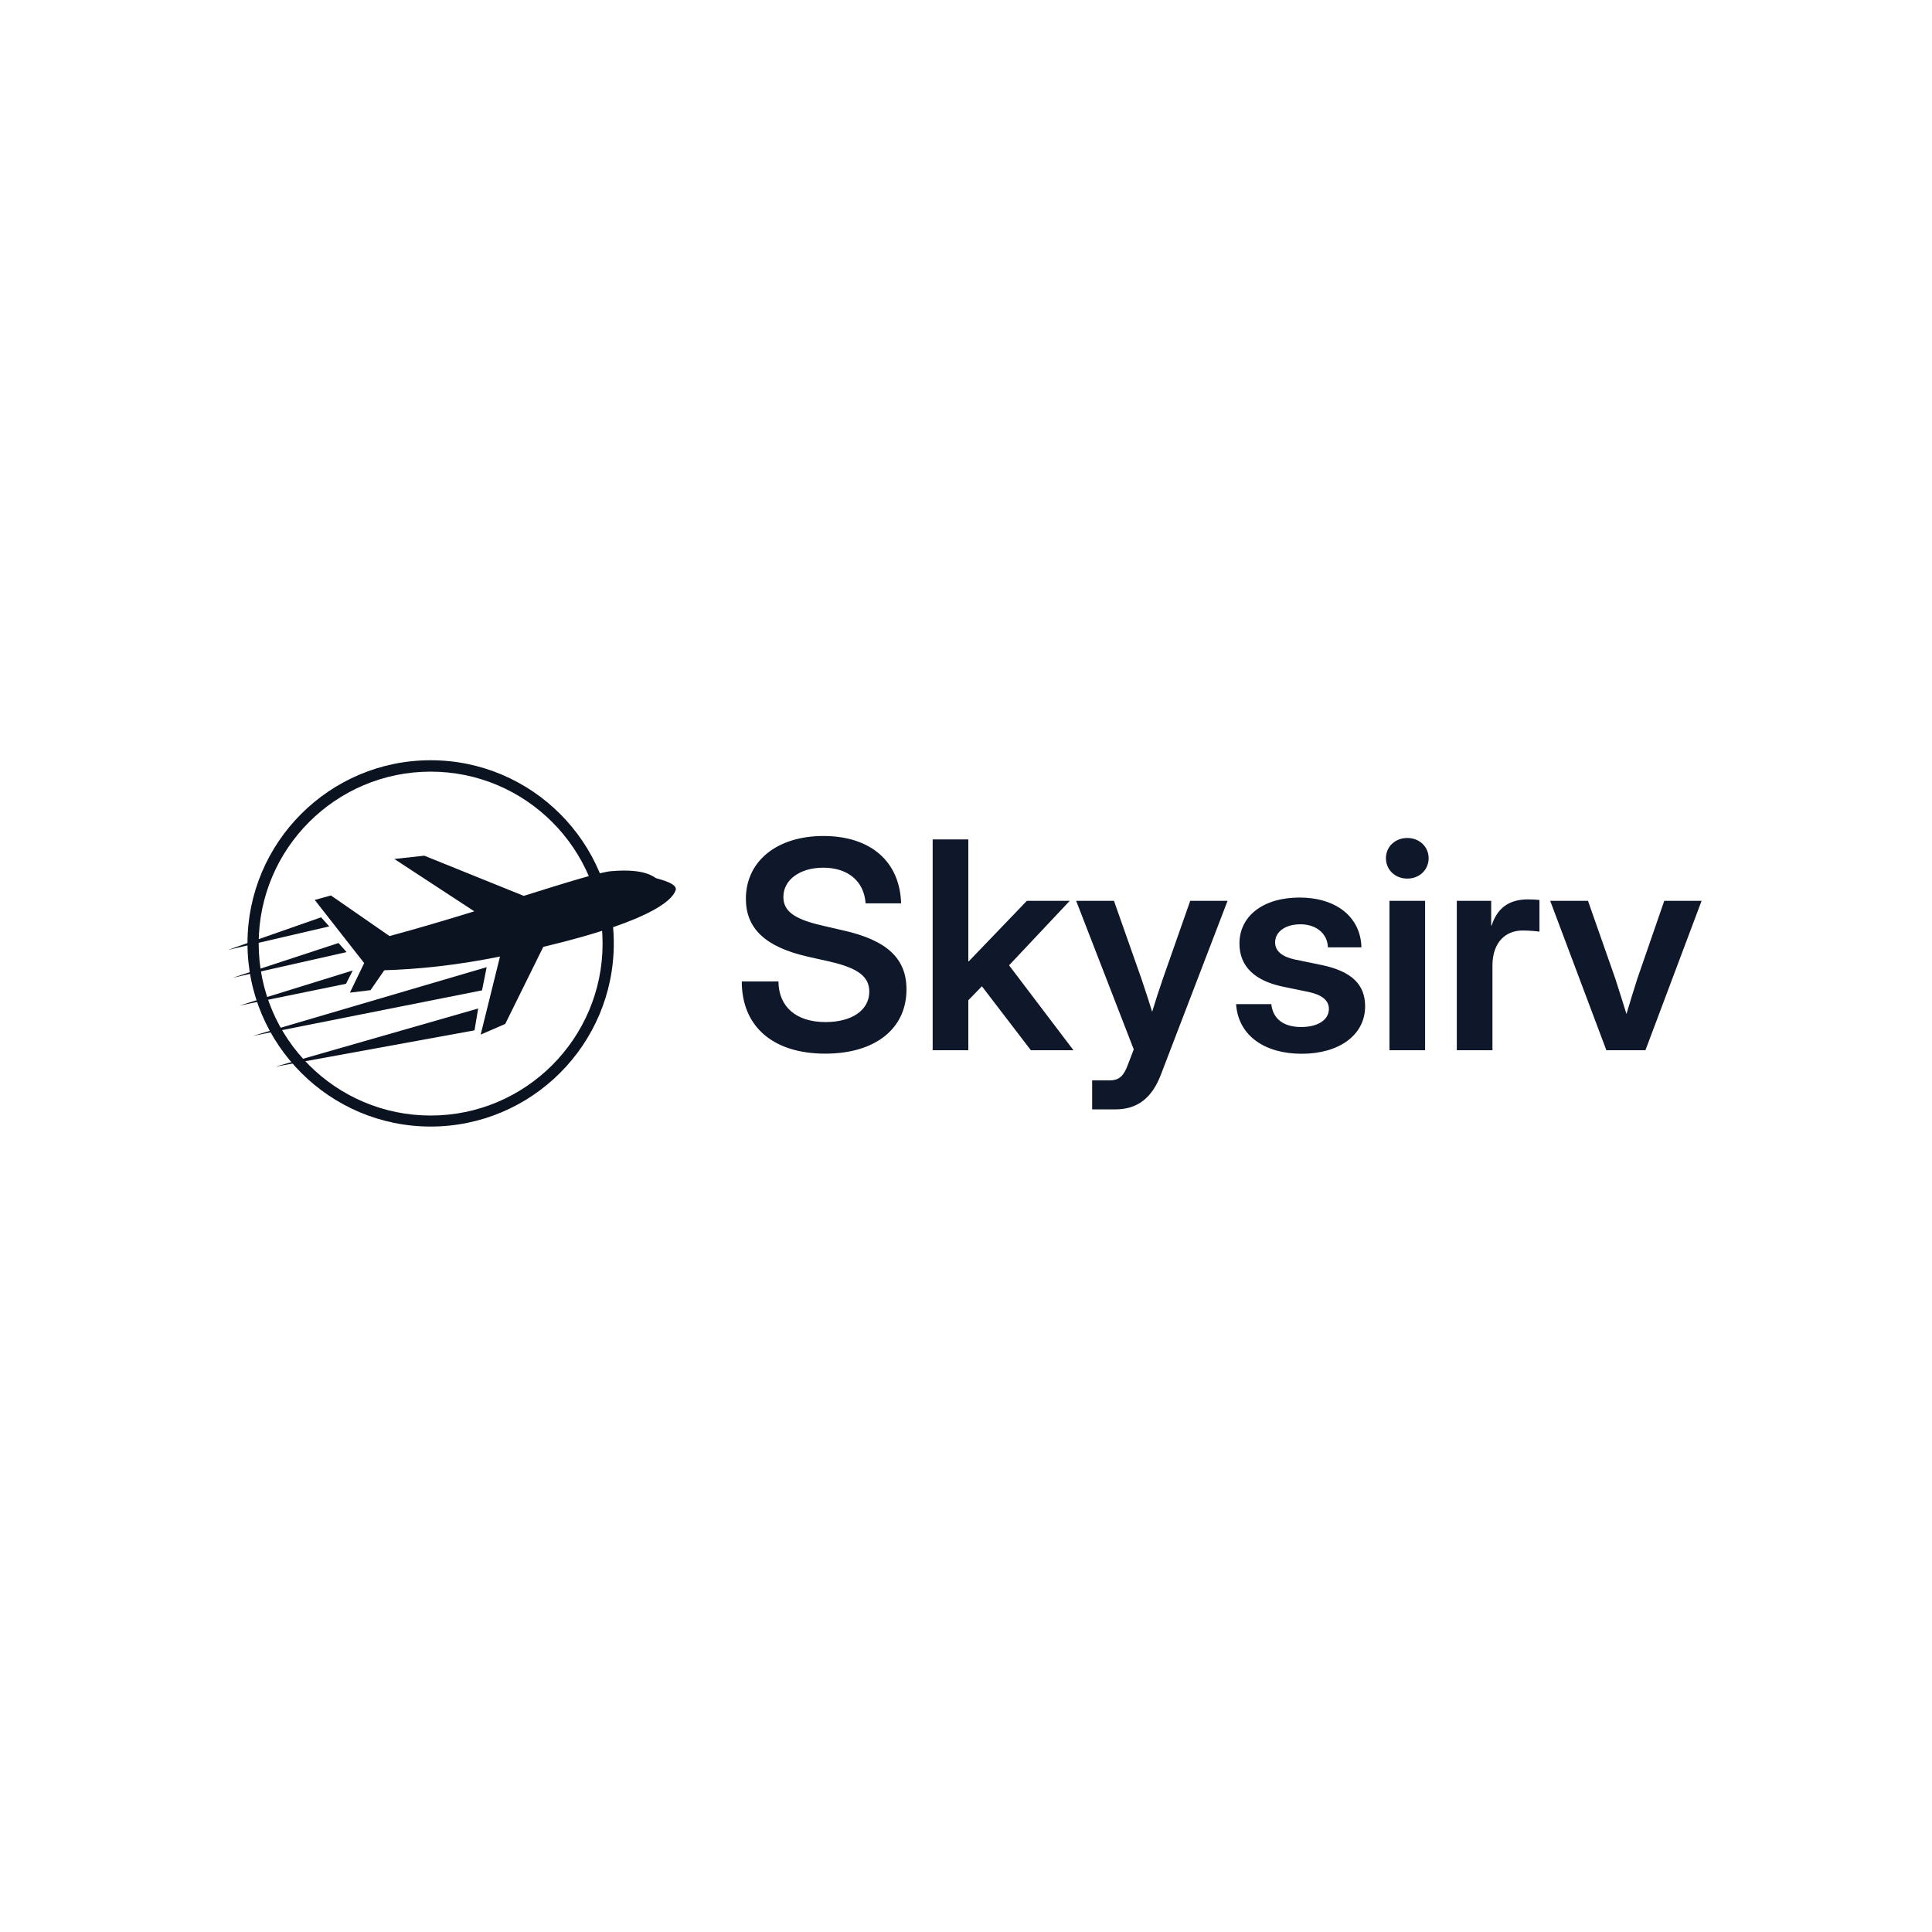
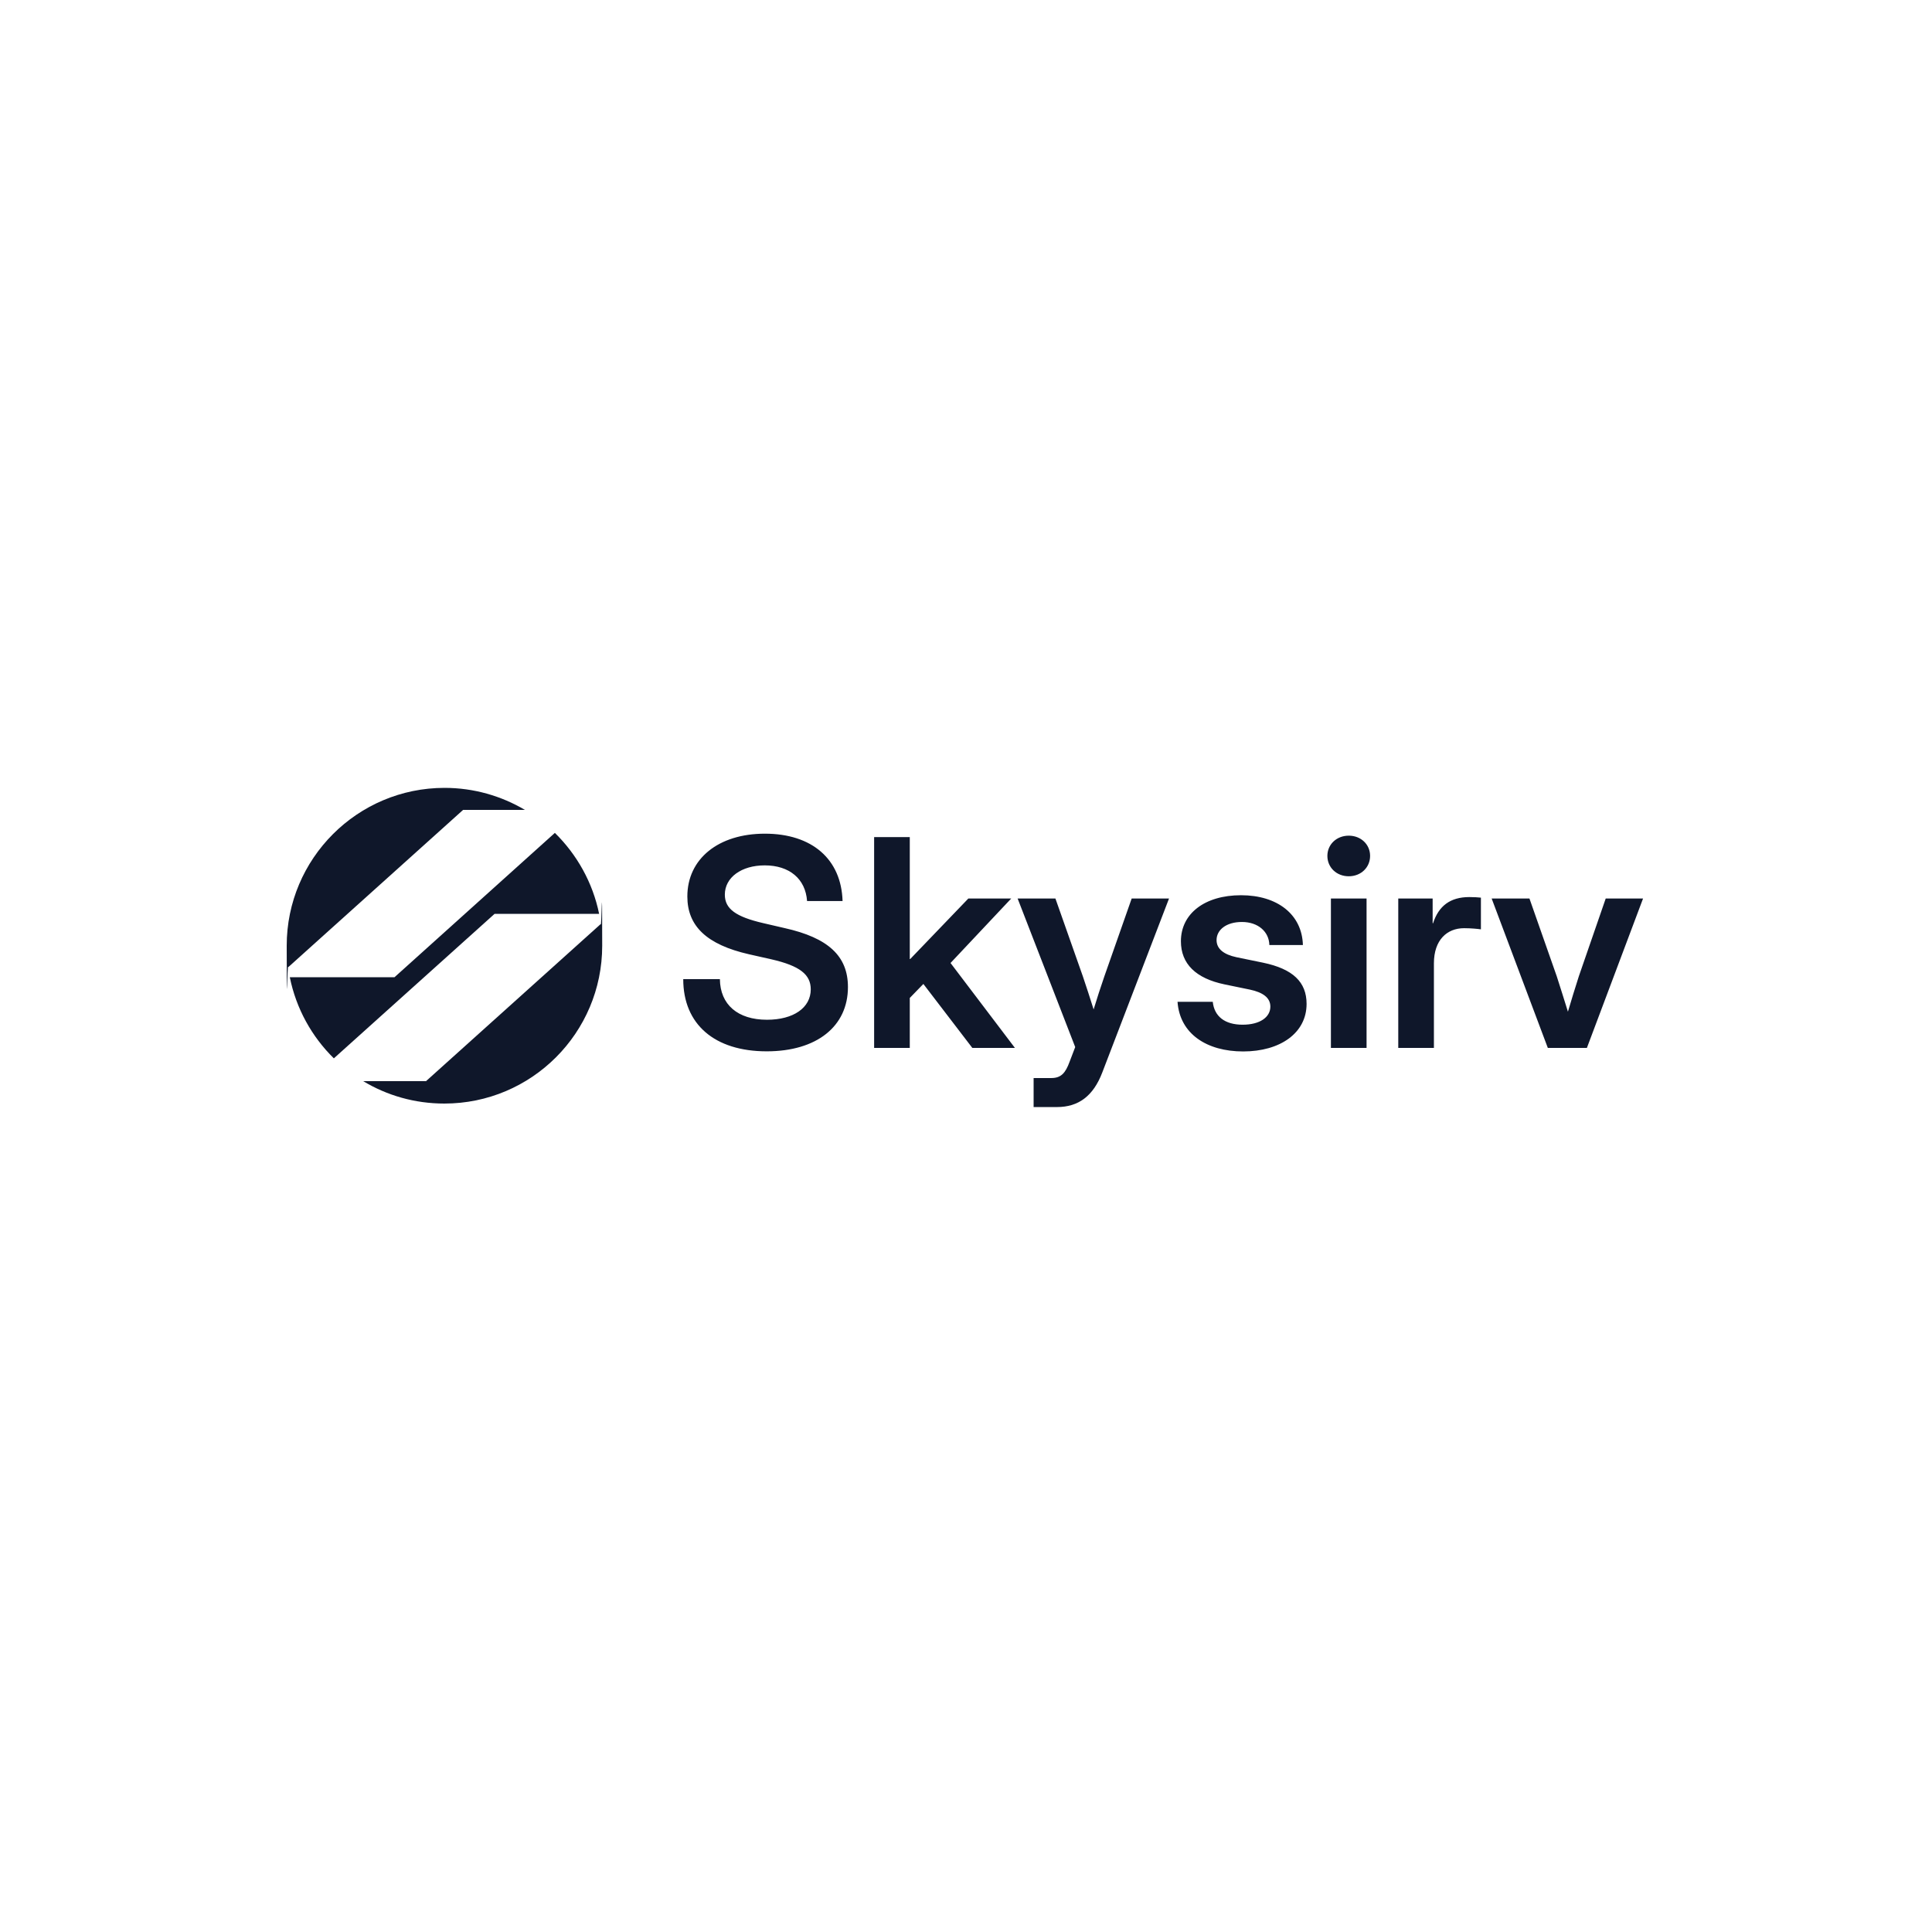
<svg xmlns="http://www.w3.org/2000/svg" id="Layer_1" version="1.1" viewBox="0 0 1000 1000">
  <defs>
    <style>
      .st0, .st1 {
        isolation: isolate;
      }

-       .st2 {
-         fill: #0b1220;
+       .st2, .st1 {
+         fill: #0f172a;
      }

      .st1 {
-         fill: #0f172a;
        font-family: InterDisplay-SemiBold, 'Inter Display';
        font-size: 150px;
        font-weight: 600;
      }
    </style>
  </defs>
  <g class="st0">
-     <g class="st0">
-       <text class="st1" transform="translate(378.6 543.6)">
-         <tspan x="0" y="0">Skysirv</tspan>
-       </text>
-     </g>
+     <text class="st1" transform="translate(348.3 542.4)">
+       <tspan x="0" y="0">Skysirv</tspan>
+     </text>
  </g>
-   <g>
-     <path class="st2" d="M222.9,583.1c-52.2,0-94.8-42.5-94.8-94.8s42.5-94.8,94.8-94.8,94.8,42.5,94.8,94.8-42.5,94.8-94.8,94.8ZM222.9,399.4c-49.1,0-89,39.9-89,89s39.9,89,89,89,89-39.9,89-89-39.9-89-89-89Z" />
-     <path class="st2" d="M339.9,454.7c-1.5-.6-5.5-5.3-23.4-3.8-6.1.5-23.4,5.9-45.4,12.8l-51.5-20.8-15.5,1.7,41.4,27.1c-14.3,4.4-29.4,8.9-43.9,12.8l-30.3-21-8.4,2.3,25.6,32.7-7.4,15.3,10.7-1.3,7.1-10.3c16.7-.5,36.7-2.4,59.9-7.1l-10,40.4,12.7-5.5,19.7-39.9c62-14.8,67.3-26.2,68.5-29.3,1.3-3.5-8.4-5.7-9.9-6.2Z" />
-     <polygon class="st2" points="142.6 552.1 245.6 533.3 247.5 522 142.6 552.1" />
-     <polygon class="st2" points="130.8 536.2 249.5 512.6 251.9 500.6 130.8 536.2" />
-     <polygon class="st2" points="179.1 509.2 123.9 520.5 182.6 502.3 179.1 509.2" />
-     <polygon class="st2" points="179.4 492.8 120.4 506.1 175.2 488.1 179.4 492.8" />
-     <polygon class="st2" points="170.4 479.5 117.9 491.7 166.2 474.8 170.4 479.5" />
-   </g>
+   <path class="st2" d="M239.6,419.2h32.1c-12.2-7.2-26.4-11.4-41.6-11.4-45.1,0-81.7,36.6-81.7,81.7s.3,7.4.8,11.1l90.5-81.4Z" />
+   <path class="st2" d="M310.1,473c-3.3-16.2-11.5-30.7-22.9-41.9l-83,74.7h-54.2c3.3,16.3,11.4,30.8,22.8,42l83.2-74.8h54.2Z" />
+   <path class="st2" d="M220.4,559.6h-32.4c12.3,7.4,26.6,11.6,42,11.6,45.1,0,81.7-36.6,81.7-81.7s-.3-7.6-.8-11.2l-90.5,81.4Z" />
</svg>
